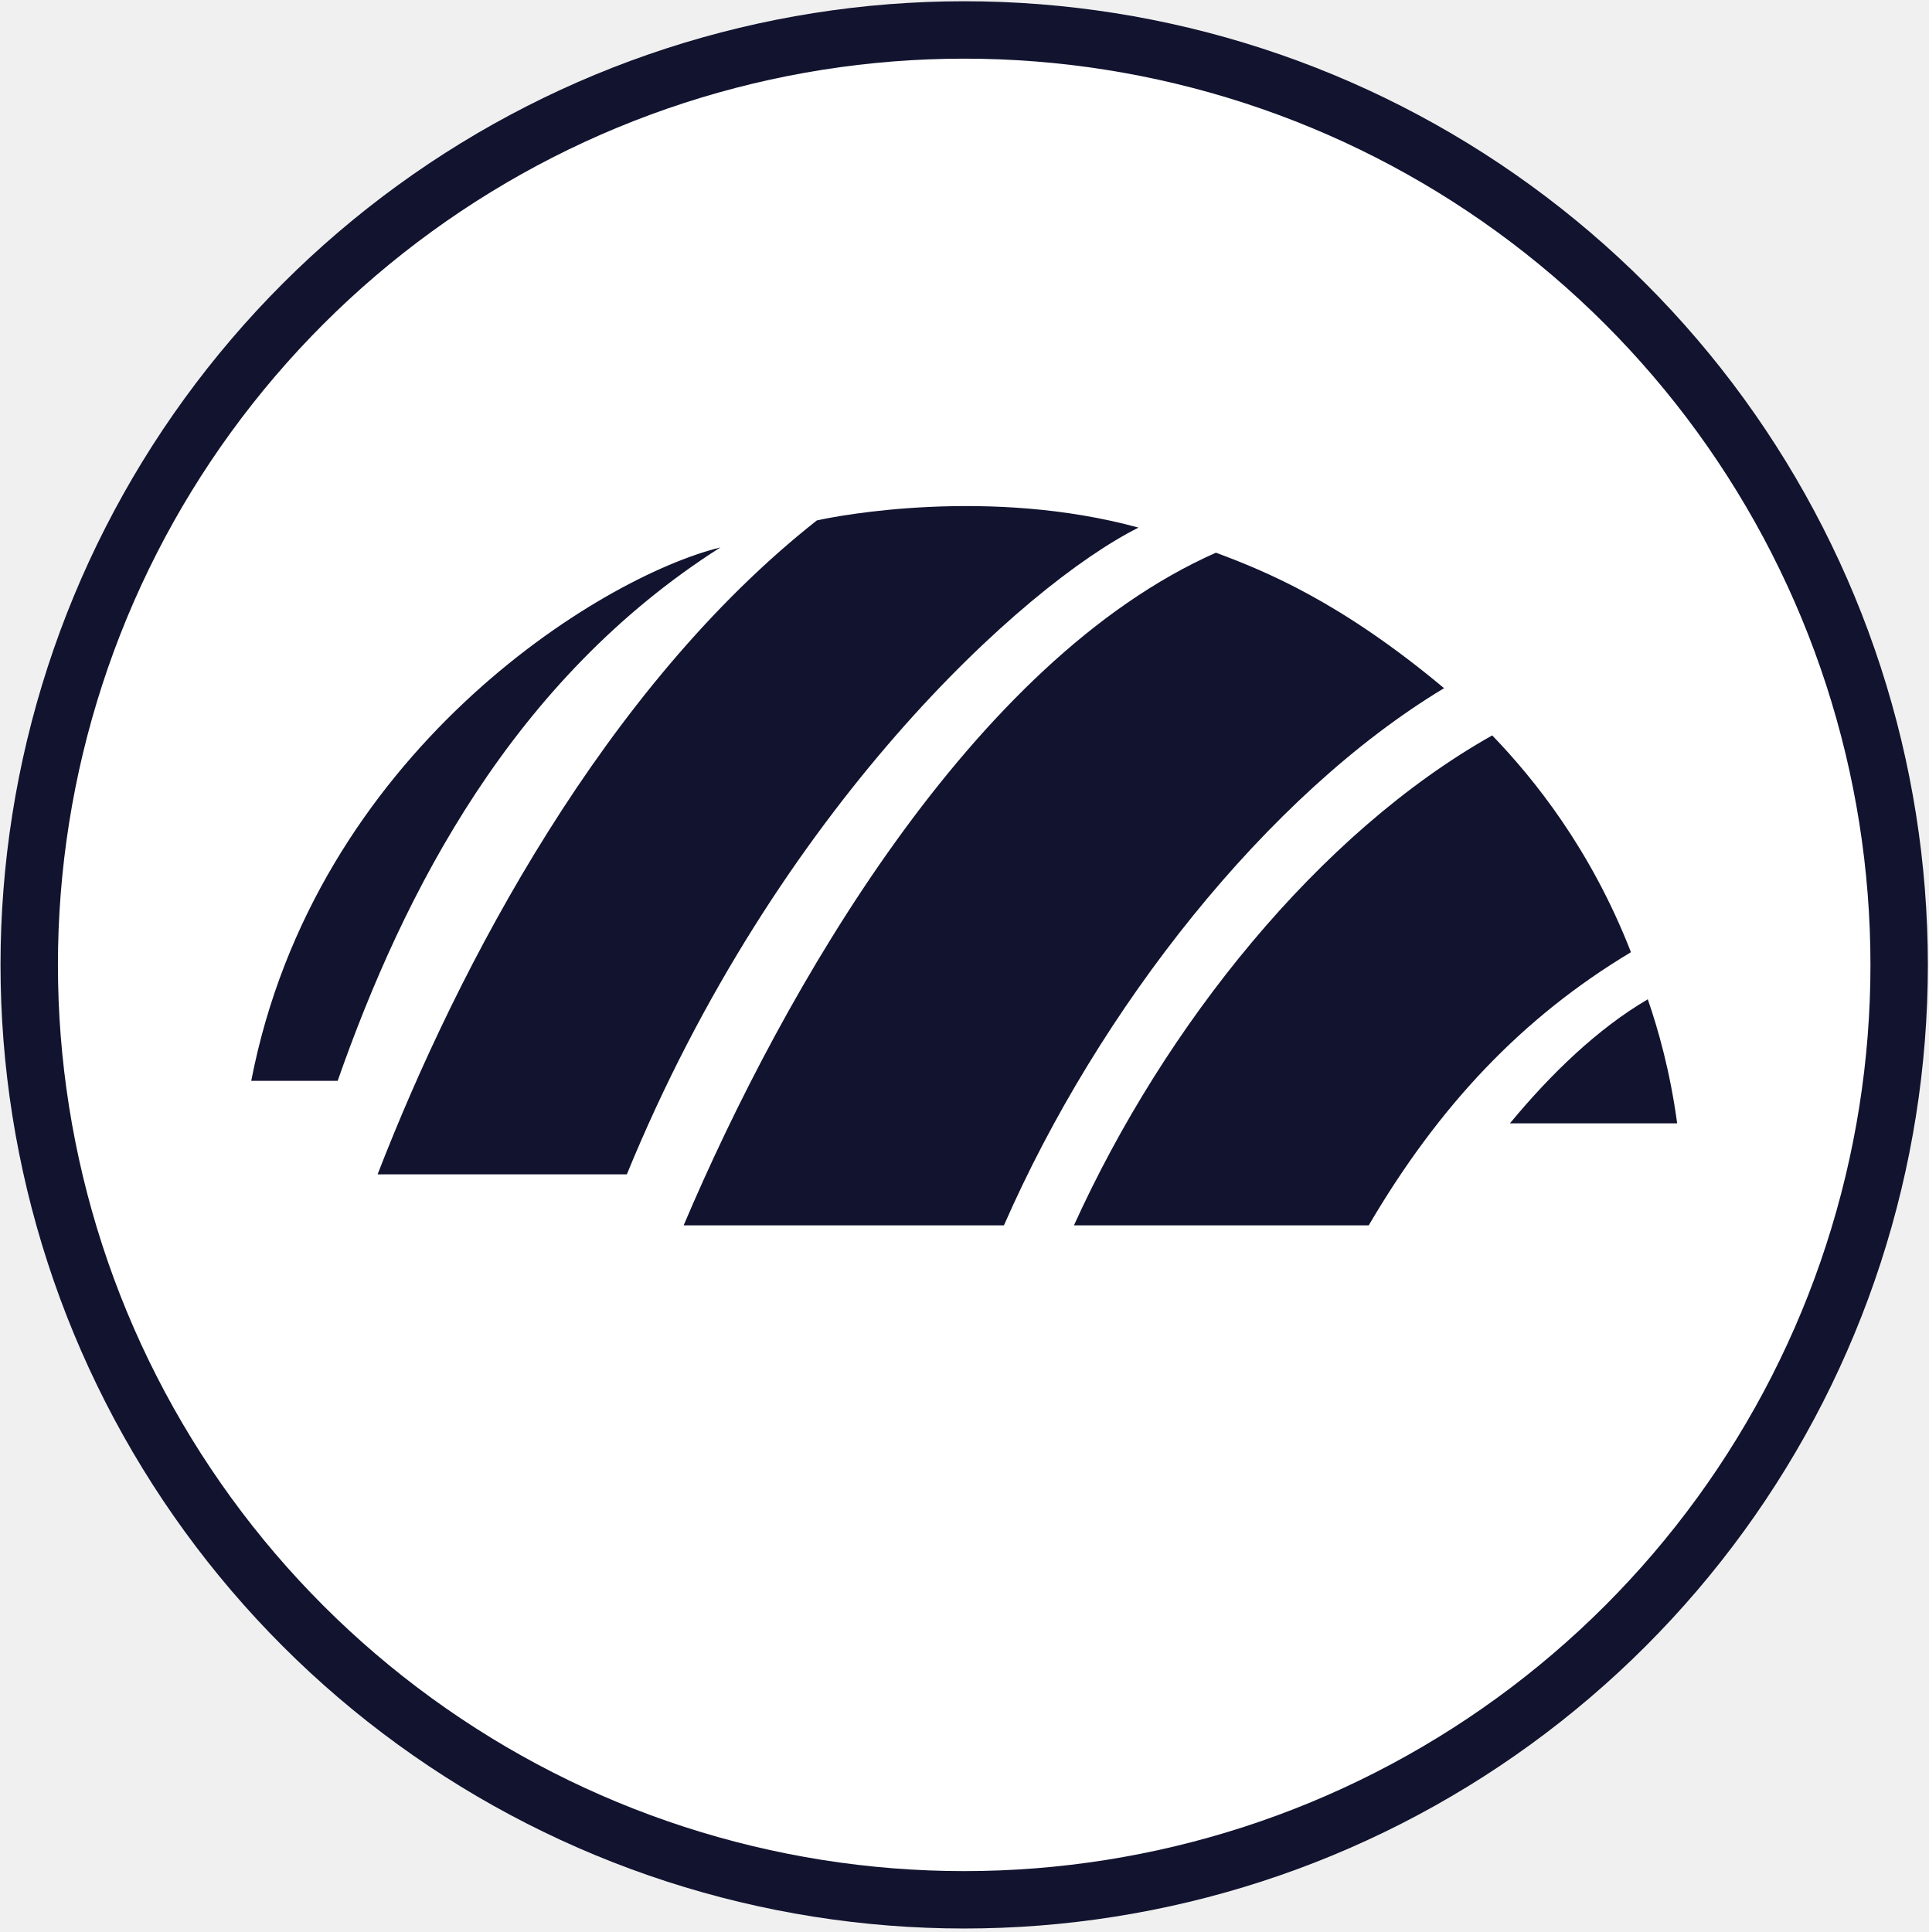
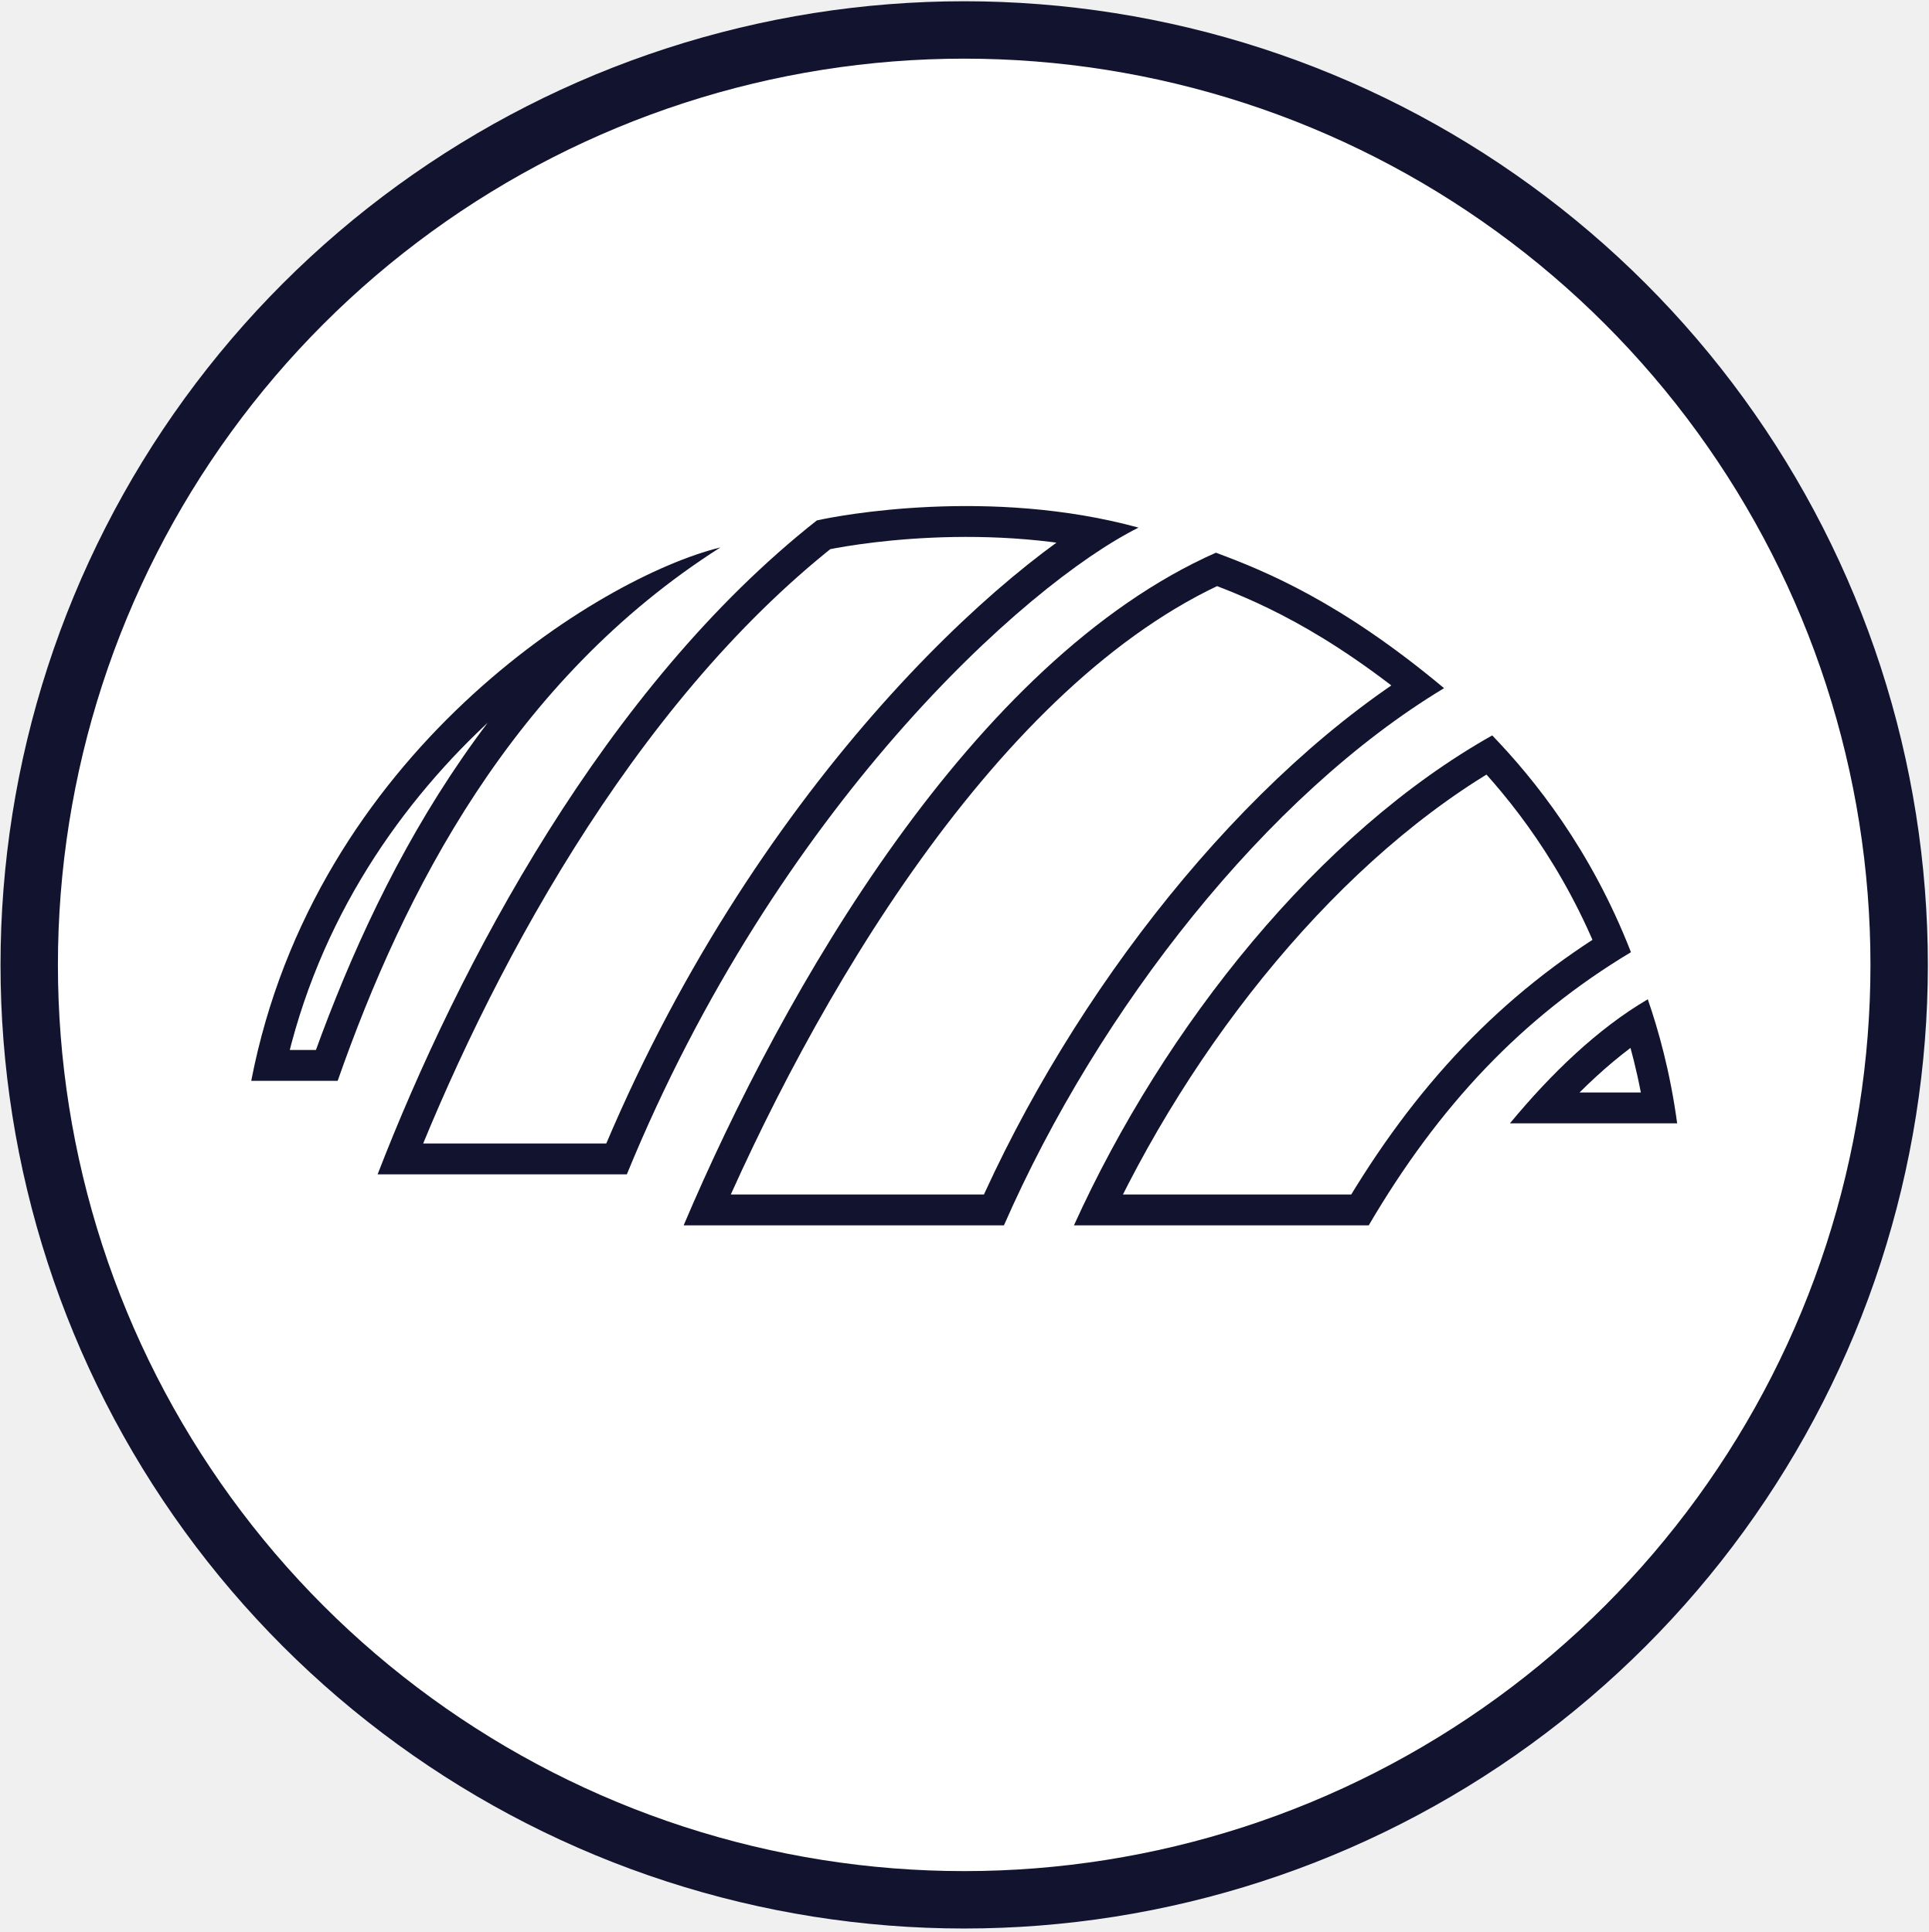
- <svg xmlns="http://www.w3.org/2000/svg" width="500" height="501" viewBox="0 0 500 501" fill="none">
-   <g clip-path="url(#clip0_18436_203635)">
-     <path d="M499.903 250.21C499.903 276.423 495.779 302.486 487.683 327.424C479.587 352.362 467.592 375.877 452.175 397.092C436.757 418.307 418.115 436.948 396.9 452.366C375.685 467.784 352.171 479.778 327.233 487.875C302.294 495.971 276.231 500.094 250.019 500.094C223.806 500.094 197.743 495.971 172.805 487.875C147.866 479.778 124.352 467.784 103.137 452.366C81.922 436.948 63.28 418.307 47.863 397.092C32.445 375.877 20.45 352.362 12.354 327.424C4.258 302.486 0.135 276.423 0.135 250.21C0.135 223.997 4.258 197.934 12.354 172.996C20.45 148.058 32.445 124.543 47.863 103.328C63.28 82.113 81.922 63.472 103.137 48.054C124.352 32.636 147.866 20.642 172.805 12.546C197.743 4.449 223.806 0.326 250.019 0.326C276.231 0.326 302.294 4.449 327.233 12.546C352.171 20.642 375.685 32.636 396.9 48.054C418.115 63.472 436.757 82.113 452.175 103.328C467.592 124.543 479.587 148.058 487.683 172.996C495.779 197.934 499.903 223.997 499.903 250.21Z" fill="#11132F" />
-     <path d="M485.02 250.21C485.02 274.861 481.142 299.372 473.528 322.825C465.914 346.278 454.634 368.391 440.135 388.343C425.635 408.294 408.104 425.825 388.153 440.325C368.201 454.824 346.088 466.104 322.635 473.718C299.182 481.332 274.671 485.21 250.02 485.21C225.368 485.21 200.858 481.332 177.405 473.718C153.952 466.104 131.838 454.824 111.887 440.325C91.935 425.825 74.404 408.294 59.904 388.343C45.405 368.391 34.125 346.278 26.511 322.825C18.897 299.372 15.02 274.861 15.02 250.21C15.02 225.558 18.897 201.048 26.511 177.595C34.125 154.142 45.405 132.028 59.904 112.077C74.404 92.126 91.935 74.594 111.887 60.095C131.838 45.596 153.952 34.316 177.405 26.701C200.858 19.087 225.368 15.21 250.02 15.21C274.671 15.21 299.182 19.087 322.635 26.701C346.088 34.316 368.201 45.596 388.153 60.095C408.104 74.594 425.635 92.126 440.135 112.077C454.634 132.028 465.914 154.142 473.528 177.595C481.142 201.048 485.02 225.558 485.02 250.21Z" fill="white" />
-     <path d="M279.938 245.893L235.865 217.726C238.229 227.753 245.14 248.653 253.877 252.025C262.615 255.397 274.892 249.342 279.938 245.893Z" fill="white" />
-     <path fill-rule="evenodd" clip-rule="evenodd" d="M315.284 143.325C328.144 148.102 347.669 156.058 374.45 178.458C328.549 206.092 284.913 261.607 260.324 317.758H177.271C203.213 256.642 252.147 171.307 315.284 143.325Z" fill="#11132F" />
-     <path fill-rule="evenodd" clip-rule="evenodd" d="M97.914 304.531C118.964 250.162 156.962 178.188 211.802 134.962C217.469 133.662 256.657 126.263 295.224 136.819C265.62 151.621 201.362 209.729 162.542 304.531H97.914Z" fill="#11132F" />
-     <path fill-rule="evenodd" clip-rule="evenodd" d="M386.938 190.704C397.779 201.951 412.503 220.196 422.912 246.918C394.639 263.882 373.09 286.777 354.917 317.755H278.479C302.017 265.864 342.064 215.95 386.938 190.704Z" fill="#11132F" />
-     <path fill-rule="evenodd" clip-rule="evenodd" d="M391.531 291.305C402.185 278.417 414.335 266.71 427.278 259.134C429.995 266.981 433.069 277.82 434.896 291.305H391.531Z" fill="#11132F" />
-     <path fill-rule="evenodd" clip-rule="evenodd" d="M65.147 280.281C81.61 195.314 155.44 149.661 186.796 141.956C132.919 176.239 104.738 231.255 87.556 280.281H65.147Z" fill="#11132F" />
+ <svg xmlns="http://www.w3.org/2000/svg" id="12" viewBox="0 0 500 501">
+   <g transform="matrix(1,0,0,1,0,0)">
+     <g id="12" opacity="1" style="mix-blend-mode:normal">
+       <g>
+         <defs>
+           <clipPath id="12_clipPath" x="-50%" y="-50%" width="200%" height="200%">
+             <path d="M0,0h500v0v501v0h-500v0v-501z" fill="white" clip-rule="nonzero" />
+           </clipPath>
+         </defs>
+         <g clip-path="url(#12_clipPath)">
+           <g transform="matrix(1,0,0,1,0,0)">
+             <g id="114" opacity="1" style="mix-blend-mode:normal">
+               <g>
+                 <g>
+                   <defs>
+                     <mask id="112_mask" style="mask-type:alpha" x="-50%" y="-50%" width="200%" height="200%">
+                       <g transform="matrix(1,0,0,1,0,0)">
+                         <g id="112" opacity="1" style="mix-blend-mode:normal">
+                           <g>
+                             <g>
+                               <g transform="matrix(1,0,0,1,0,0)">
+                                 <g id="113" opacity="1" style="mix-blend-mode:normal">
+                                   <g>
+                                     <g>
+                                       <path id="113_fill_path" d="M0,0h500v501h-500z" fill-rule="nonzero" fill="rgb(0, 0, 0)" fill-opacity="1" style="mix-blend-mode:NORMAL" />
+                                     </g>
+                                   </g>
+                                 </g>
+                               </g>
+                             </g>
+                           </g>
+                         </g>
+                       </g>
+                     </mask>
+                   </defs>
+                   <g mask="url(#112_mask)">
+                     <g transform="matrix(1,0,0,1,0.1348,0.3262)">
+                       <g id="13" opacity="1" style="mix-blend-mode:normal">
+                         <g>
+                           <g>
+                             <g transform="matrix(1,0,0,1,0,0)">
+                               <g id="14" opacity="1" style="mix-blend-mode:normal">
+                                 <g>
+                                   <g>
+                                     <path id="14_fill_path" d="M499.768,249.884c0,26.213 -4.124,52.276 -12.22,77.214c-8.096,24.938 -20.091,48.453 -35.508,69.668c-15.418,21.215 -34.06,39.856 -55.275,55.274c-21.215,15.418 -44.729,27.412 -69.667,35.509c-24.939,8.096 -51.002,12.219 -77.214,12.219c-26.213,0 -52.276,-4.123 -77.214,-12.219c-24.939,-8.097 -48.453,-20.091 -69.668,-35.509c-21.215,-15.418 -39.857,-34.059 -55.274,-55.274c-15.418,-21.215 -27.412,-44.73 -35.508,-69.668c-8.096,-24.938 -12.219,-51.001 -12.219,-77.214c0,-26.213 4.123,-52.276 12.219,-77.214c8.096,-24.938 20.091,-48.453 35.508,-69.668c15.418,-21.215 34.059,-39.856 55.274,-55.274c21.215,-15.418 44.729,-27.412 69.668,-35.508c24.938,-8.096 51.001,-12.219 77.214,-12.219c26.212,0 52.275,4.123 77.214,12.219c24.938,8.096 48.452,20.091 69.667,35.508c21.215,15.418 39.857,34.059 55.275,55.274c15.417,21.215 27.412,44.73 35.508,69.668c8.096,24.938 12.22,51.001 12.22,77.214z" fill-rule="nonzero" fill="rgb(17, 19, 47)" fill-opacity="1" style="mix-blend-mode:NORMAL" />
+                                   </g>
+                                 </g>
+                               </g>
+                             </g>
+                             <g transform="matrix(1,0,0,1,14.8847,14.8838)">
+                               <g id="15" opacity="1" style="mix-blend-mode:normal">
+                                 <g>
+                                   <g>
+                                     <path id="15_fill_path" d="M470,235c0,24.651 -3.878,49.162 -11.492,72.615c-7.614,23.453 -18.894,45.566 -33.393,65.518c-14.5,19.951 -32.031,37.482 -51.982,51.982c-19.952,14.499 -42.065,25.779 -65.518,33.393c-23.453,7.614 -47.964,11.492 -72.615,11.492c-24.652,0 -49.162,-3.878 -72.615,-11.492c-23.453,-7.614 -45.567,-18.894 -65.518,-33.393c-19.952,-14.5 -37.483,-32.031 -51.983,-51.982c-14.499,-19.952 -25.779,-42.065 -33.394,-65.518c-7.614,-23.453 -11.492,-47.964 -11.492,-72.615c0,-24.652 3.877,-49.162 11.492,-72.615c7.614,-23.453 18.894,-45.567 33.394,-65.518c14.499,-19.951 32.031,-37.483 51.983,-51.982c19.951,-14.499 42.065,-25.779 65.518,-33.394c23.453,-7.614 47.963,-11.492 72.615,-11.492c24.651,0 49.162,3.877 72.615,11.492c23.453,7.614 45.566,18.894 65.518,33.394c19.951,14.499 37.482,32.031 51.982,51.982c14.499,19.951 25.779,42.065 33.393,65.518c7.614,23.453 11.492,47.963 11.492,72.615z" fill-rule="nonzero" fill="rgb(255, 255, 255)" fill-opacity="1" style="mix-blend-mode:NORMAL" />
+                                   </g>
+                                 </g>
+                               </g>
+                             </g>
+                             <g transform="matrix(1,0,0,1,235.7302,217.3998)">
+                               <g id="16" opacity="1" style="mix-blend-mode:normal">
+                                 <g>
+                                   <g>
+                                     <path id="16_fill_path" d="M44.073,28.167l-44.073,-28.167c2.364,10.027 9.275,30.927 18.012,34.299c8.738,3.372 21.015,-2.683 26.061,-6.132z" fill-rule="nonzero" fill="rgb(255, 255, 255)" fill-opacity="1" style="mix-blend-mode:NORMAL" />
+                                   </g>
+                                 </g>
+                               </g>
+                             </g>
+                             <g transform="matrix(1,0,0,1,177.1362,142.9988)">
+                               <g id="17" opacity="1" style="mix-blend-mode:normal">
+                                 <g>
+                                   <g>
+                                     <path id="17_fill_path" d="M138.013,0c12.86,4.777 32.385,12.733 59.166,35.133c-45.901,27.634 -89.537,83.149 -114.126,139.3h-83.053c25.942,-61.116 74.876,-146.451 138.013,-174.433z" fill-rule="evenodd" fill="rgb(17, 19, 47)" fill-opacity="0" style="mix-blend-mode:NORMAL" />
+                                     <defs>
+                                       <clipPath id="17_stroke_clip_path" clipPathUnits="userSpaceOnUse">
+                                         <path d="M138.013,0c12.86,4.777 32.385,12.733 59.166,35.133c-45.901,27.634 -89.537,83.149 -114.126,139.3h-83.053c25.942,-61.116 74.876,-146.451 138.013,-174.433z" />
+                                       </clipPath>
+                                     </defs>
+                                     <g style="mix-blend-mode:NORMAL">
+                                       <g clip-path="url(#17_stroke_clip_path)">
+                                         <path id="17_stroke_path" d="M138.013,0c12.86,4.777 32.385,12.733 59.166,35.133c-45.901,27.634 -89.537,83.149 -114.126,139.3h-83.053c25.942,-61.116 74.876,-146.451 138.013,-174.433z" fill="none" stroke="rgb(17, 19, 47)" stroke-width="16" stroke-linecap="butt" stroke-linejoin="miter" stroke-dasharray="0 0" stroke-opacity="1" />
+                                       </g>
+                                     </g>
+                                   </g>
+                                 </g>
+                               </g>
+                             </g>
+                             <g transform="matrix(1,0,0,1,97.7793,130.9044)">
+                               <g id="18" opacity="1" style="mix-blend-mode:normal">
+                                 <g>
+                                   <g>
+                                     <path id="18_fill_path" d="M0,173.3c21.05,-54.369 59.048,-126.343 113.888,-169.569c5.667,-1.3 44.855,-8.699 83.422,1.857c-29.604,14.802 -93.862,72.91 -132.682,167.712z" fill-rule="evenodd" fill="rgb(17, 19, 47)" fill-opacity="0" style="mix-blend-mode:NORMAL" />
+                                     <defs>
+                                       <clipPath id="18_stroke_clip_path" clipPathUnits="userSpaceOnUse">
+                                         <path d="M0,173.3c21.05,-54.369 59.048,-126.343 113.888,-169.569c5.667,-1.3 44.855,-8.699 83.422,1.857c-29.604,14.802 -93.862,72.91 -132.682,167.712z" />
+                                       </clipPath>
+                                     </defs>
+                                     <g style="mix-blend-mode:NORMAL">
+                                       <g clip-path="url(#18_stroke_clip_path)">
+                                         <path id="18_stroke_path" d="M0,173.3c21.05,-54.369 59.048,-126.343 113.888,-169.569c5.667,-1.3 44.855,-8.699 83.422,1.857c-29.604,14.802 -93.862,72.91 -132.682,167.712z" fill="none" stroke="rgb(17, 19, 47)" stroke-width="16" stroke-linecap="butt" stroke-linejoin="miter" stroke-dasharray="0 0" stroke-opacity="1" />
+                                       </g>
+                                     </g>
+                                   </g>
+                                 </g>
+                               </g>
+                             </g>
+                             <g transform="matrix(1,0,0,1,278.3442,190.3778)">
+                               <g id="19" opacity="1" style="mix-blend-mode:normal">
+                                 <g>
+                                   <g>
+                                     <path id="19_fill_path" d="M108.459,0c10.841,11.247 25.565,29.492 35.974,56.214c-28.273,16.964 -49.822,39.859 -67.995,70.837h-76.438c23.538,-51.891 63.585,-101.805 108.459,-127.051z" fill-rule="evenodd" fill="rgb(17, 19, 47)" fill-opacity="0" style="mix-blend-mode:NORMAL" />
+                                     <defs>
+                                       <clipPath id="19_stroke_clip_path" clipPathUnits="userSpaceOnUse">
+                                         <path d="M108.459,0c10.841,11.247 25.565,29.492 35.974,56.214c-28.273,16.964 -49.822,39.859 -67.995,70.837h-76.438c23.538,-51.891 63.585,-101.805 108.459,-127.051z" />
+                                       </clipPath>
+                                     </defs>
+                                     <g style="mix-blend-mode:NORMAL">
+                                       <g clip-path="url(#19_stroke_clip_path)">
+                                         <path id="19_stroke_path" d="M108.459,0c10.841,11.247 25.565,29.492 35.974,56.214c-28.273,16.964 -49.822,39.859 -67.995,70.837h-76.438c23.538,-51.891 63.585,-101.805 108.459,-127.051z" fill="none" stroke="rgb(17, 19, 47)" stroke-width="16" stroke-linecap="butt" stroke-linejoin="miter" stroke-dasharray="0 0" stroke-opacity="1" />
+                                       </g>
+                                     </g>
+                                   </g>
+                                 </g>
+                               </g>
+                             </g>
+                             <g transform="matrix(1,0,0,1,391.3962,258.8078)">
+                               <g id="110" opacity="1" style="mix-blend-mode:normal">
+                                 <g>
+                                   <g>
+                                     <path id="110_fill_path" d="M0,32.171c10.654,-12.888 22.804,-24.595 35.747,-32.171c2.717,7.847 5.791,18.686 7.618,32.171z" fill-rule="evenodd" fill="rgb(17, 19, 47)" fill-opacity="0" style="mix-blend-mode:NORMAL" />
+                                     <defs>
+                                       <clipPath id="110_stroke_clip_path" clipPathUnits="userSpaceOnUse">
+                                         <path d="M0,32.171c10.654,-12.888 22.804,-24.595 35.747,-32.171c2.717,7.847 5.791,18.686 7.618,32.171z" />
+                                       </clipPath>
+                                     </defs>
+                                     <g style="mix-blend-mode:NORMAL">
+                                       <g clip-path="url(#110_stroke_clip_path)">
+                                         <path id="110_stroke_path" d="M0,32.171c10.654,-12.888 22.804,-24.595 35.747,-32.171c2.717,7.847 5.791,18.686 7.618,32.171z" fill="none" stroke="rgb(17, 19, 47)" stroke-width="16" stroke-linecap="butt" stroke-linejoin="miter" stroke-dasharray="0 0" stroke-opacity="1" />
+                                       </g>
+                                     </g>
+                                   </g>
+                                 </g>
+                               </g>
+                             </g>
+                             <g transform="matrix(1,0,0,1,65.0117,141.6298)">
+                               <g id="111" opacity="1" style="mix-blend-mode:normal">
+                                 <g>
+                                   <g>
+                                     <path id="111_fill_path" d="M0,138.325c16.464,-84.967 90.293,-130.62 121.65,-138.325c-53.877,34.283 -82.058,89.299 -99.24,138.325z" fill-rule="evenodd" fill="rgb(17, 19, 47)" fill-opacity="0" style="mix-blend-mode:NORMAL" />
+                                     <defs>
+                                       <clipPath id="111_stroke_clip_path" clipPathUnits="userSpaceOnUse">
+                                         <path d="M0,138.325c16.464,-84.967 90.293,-130.62 121.65,-138.325c-53.877,34.283 -82.058,89.299 -99.24,138.325z" />
+                                       </clipPath>
+                                     </defs>
+                                     <g style="mix-blend-mode:NORMAL">
+                                       <g clip-path="url(#111_stroke_clip_path)">
+                                         <path id="111_stroke_path" d="M0,138.325c16.464,-84.967 90.293,-130.62 121.65,-138.325c-53.877,34.283 -82.058,89.299 -99.24,138.325z" fill="none" stroke="rgb(17, 19, 47)" stroke-width="16" stroke-linecap="butt" stroke-linejoin="miter" stroke-dasharray="0 0" stroke-opacity="1" />
+                                       </g>
+                                     </g>
+                                   </g>
+                                 </g>
+                               </g>
+                             </g>
+                           </g>
+                         </g>
+                       </g>
+                     </g>
+                   </g>
+                 </g>
+               </g>
+             </g>
+           </g>
+         </g>
+       </g>
+     </g>
  </g>
-   <defs>
-     <clipPath id="clip0_18436_203635">
-       <rect width="500" height="501" fill="white" />
-     </clipPath>
-   </defs>
+   <animate href="#17_fill_path" attributeName="fill" values="rgb(17, 19, 47;rgb(17, 19, 47;rgb(17, 19, 47;rgb(17, 19, 47" dur="5s" repeatCount="indefinite" keyTimes="0;0.51;0.57;1" fill="freeze" />
+   <animate href="#17_fill_path" attributeName="fill-opacity" values="0;0;1;1" dur="5s" repeatCount="indefinite" keyTimes="0;0.51;0.57;1" fill="freeze" />
+   <animate href="#17_stroke_path" attributeName="stroke-dasharray" values="0 567.527;0 567.527;0 567.527;0 567.527;67.935 499.593;454.865 112.663;553.592 13.935;561.908 5.619;561.908 5.619;561.908 5.619;561.908 5.619;561.908 5.619;561.908 5.619;561.908 5.619;561.908 5.619;561.908 5.619;561.908 5.619;561.908 5.619;561.908 5.619;561.908 5.619;561.908 5.619;561.908 5.619;561.908 5.619;561.908 5.619;561.908 5.619;561.908 5.619" dur="5s" repeatCount="indefinite" keyTimes="0;0.04;0.08;0.12;0.16;0.2;0.24;0.28;0.32;0.36;0.4;0.44;0.48;0.52;0.56;0.6;0.64;0.68;0.72;0.76;0.8;0.84;0.88;0.92;0.96;1" fill="freeze" />
+   <animate href="#17_stroke_path" attributeName="stroke-dashoffset" values="0;0;0;0;0;0;0;0;0;0;0;0;0;0;0;0;0;0;0;0;0;0;0;0;0;0" dur="5s" repeatCount="indefinite" keyTimes="0;0.04;0.08;0.12;0.16;0.2;0.24;0.28;0.32;0.36;0.4;0.44;0.48;0.52;0.56;0.6;0.64;0.68;0.72;0.76;0.8;0.84;0.88;0.92;0.96;1" fill="freeze" />
+   <animate href="#18_fill_path" attributeName="fill" values="rgb(17, 19, 47;rgb(17, 19, 47;rgb(17, 19, 47;rgb(17, 19, 47" dur="5s" repeatCount="indefinite" keyTimes="0;0.48;0.52;1" fill="freeze" />
+   <animate href="#18_fill_path" attributeName="fill-opacity" values="0;0;1;1" dur="5s" repeatCount="indefinite" keyTimes="0;0.48;0.52;1" fill="freeze" />
+   <animate href="#18_stroke_path" attributeName="stroke-dasharray" values="0 578.409;0 578.409;30.123 548.286;402.424 175.985;556.246 22.163;572.682 5.727;572.682 5.727;572.682 5.727;572.682 5.727;572.682 5.727;572.682 5.727;572.682 5.727;572.682 5.727;572.682 5.727;572.682 5.727;572.682 5.727;572.682 5.727;572.682 5.727;572.682 5.727;572.682 5.727;572.682 5.727;572.682 5.727;572.682 5.727;572.682 5.727;572.682 5.727;572.682 5.727" dur="5s" repeatCount="indefinite" keyTimes="0;0.04;0.08;0.12;0.16;0.2;0.24;0.28;0.32;0.36;0.4;0.44;0.48;0.52;0.56;0.6;0.64;0.68;0.72;0.76;0.8;0.84;0.88;0.92;0.96;1" fill="freeze" />
+   <animate href="#18_stroke_path" attributeName="stroke-dashoffset" values="0;0;0;0;0;0;0;0;0;0;0;0;0;0;0;0;0;0;0;0;0;0;0;0;0;0" dur="5s" repeatCount="indefinite" keyTimes="0;0.04;0.08;0.12;0.16;0.2;0.24;0.28;0.32;0.36;0.4;0.44;0.48;0.52;0.56;0.6;0.64;0.68;0.72;0.76;0.8;0.84;0.88;0.92;0.96;1" fill="freeze" />
+   <animate href="#19_fill_path" attributeName="fill" values="rgb(17, 19, 47;rgb(17, 19, 47;rgb(17, 19, 47;rgb(17, 19, 47" dur="5s" repeatCount="indefinite" keyTimes="0;0.56;0.62;1" fill="freeze" />
+   <animate href="#19_fill_path" attributeName="fill-opacity" values="0;0;1;1" dur="5s" repeatCount="indefinite" keyTimes="0;0.56;0.62;1" fill="freeze" />
+   <animate href="#19_stroke_path" attributeName="stroke-dasharray" values="0 416.651;0 416.651;0 416.651;0 416.651;0 416.651;0 416.651;0 416.651;113.073 303.577;371.52 45.13;411.164 5.487;412.525 4.125;412.525 4.125;412.525 4.125;412.525 4.125;412.525 4.125;412.525 4.125;412.525 4.125;412.525 4.125;412.525 4.125;412.525 4.125;412.525 4.125;412.525 4.125;412.525 4.125;412.525 4.125;412.525 4.125;412.525 4.125" dur="5s" repeatCount="indefinite" keyTimes="0;0.04;0.08;0.12;0.16;0.2;0.24;0.28;0.32;0.36;0.4;0.44;0.48;0.52;0.56;0.6;0.64;0.68;0.72;0.76;0.8;0.84;0.88;0.92;0.96;1" fill="freeze" />
+   <animate href="#19_stroke_path" attributeName="stroke-dashoffset" values="0;0;0;0;0;0;0;0;0;0;0;0;0;0;0;0;0;0;0;0;0;0;0;0;0;0" dur="5s" repeatCount="indefinite" keyTimes="0;0.04;0.08;0.12;0.16;0.2;0.24;0.28;0.32;0.36;0.4;0.44;0.48;0.52;0.56;0.6;0.64;0.68;0.72;0.76;0.8;0.84;0.88;0.92;0.96;1" fill="freeze" />
+   <animate href="#110_fill_path" attributeName="fill" values="rgb(17, 19, 47;rgb(17, 19, 47;rgb(17, 19, 47;rgb(17, 19, 47" dur="5s" repeatCount="indefinite" keyTimes="0;0.6;0.65;1" fill="freeze" />
+   <animate href="#110_fill_path" attributeName="fill-opacity" values="0;0;1;1" dur="5s" repeatCount="indefinite" keyTimes="0;0.6;0.65;1" fill="freeze" />
+   <animate href="#110_stroke_path" attributeName="stroke-dasharray" values="0 126.059;0 126.059;0 126.059;0 126.059;0 126.059;0 126.059;0 126.059;0 126.059;0 126.059;19.271 106.788;111.843 14.216;124.748 1.311;124.811 1.248;124.811 1.248;124.811 1.248;124.811 1.248;124.811 1.248;124.811 1.248;124.811 1.248;124.811 1.248;124.811 1.248;124.811 1.248;124.811 1.248;124.811 1.248;124.811 1.248;124.811 1.248" dur="5s" repeatCount="indefinite" keyTimes="0;0.04;0.08;0.12;0.16;0.2;0.24;0.28;0.32;0.36;0.4;0.44;0.48;0.52;0.56;0.6;0.64;0.68;0.72;0.76;0.8;0.84;0.88;0.92;0.96;1" fill="freeze" />
+   <animate href="#110_stroke_path" attributeName="stroke-dashoffset" values="0;0;0;0;0;0;0;0;0;0;0;0;0;0;0;0;0;0;0;0;0;0;0;0;0;0" dur="5s" repeatCount="indefinite" keyTimes="0;0.04;0.08;0.12;0.16;0.2;0.24;0.28;0.32;0.36;0.4;0.44;0.48;0.52;0.56;0.6;0.64;0.68;0.72;0.76;0.8;0.84;0.88;0.92;0.96;1" fill="freeze" />
+   <animate href="#111_fill_path" attributeName="fill" values="rgb(17, 19, 47;rgb(17, 19, 47;rgb(17, 19, 47;rgb(17, 19, 47" dur="5s" repeatCount="indefinite" keyTimes="0;0.45;0.5;1" fill="freeze" />
+   <animate href="#111_fill_path" attributeName="fill-opacity" values="0;0;1;1" dur="5s" repeatCount="indefinite" keyTimes="0;0.45;0.5;1" fill="freeze" />
+   <animate href="#111_stroke_path" attributeName="stroke-dasharray" values="0 392.684;207.267 185.417;369.629 23.056;388.797 3.888;388.797 3.888;388.797 3.888;388.797 3.888;388.797 3.888;388.797 3.888;388.797 3.888;388.797 3.888;388.797 3.888;388.797 3.888;388.797 3.888;388.797 3.888;388.797 3.888;388.797 3.888;388.797 3.888;388.797 3.888;388.797 3.888;388.797 3.888;388.797 3.888;388.797 3.888;388.797 3.888;388.797 3.888;388.797 3.888" dur="5s" repeatCount="indefinite" keyTimes="0;0.04;0.08;0.12;0.16;0.2;0.24;0.28;0.32;0.36;0.4;0.44;0.48;0.52;0.56;0.6;0.64;0.68;0.72;0.76;0.8;0.84;0.88;0.92;0.96;1" fill="freeze" />
+   <animate href="#111_stroke_path" attributeName="stroke-dashoffset" values="0;0;0;0;0;0;0;0;0;0;0;0;0;0;0;0;0;0;0;0;0;0;0;0;0;0" dur="5s" repeatCount="indefinite" keyTimes="0;0.04;0.08;0.12;0.16;0.2;0.24;0.28;0.32;0.36;0.4;0.44;0.48;0.52;0.56;0.6;0.64;0.68;0.72;0.76;0.8;0.84;0.88;0.92;0.96;1" fill="freeze" />
</svg>
